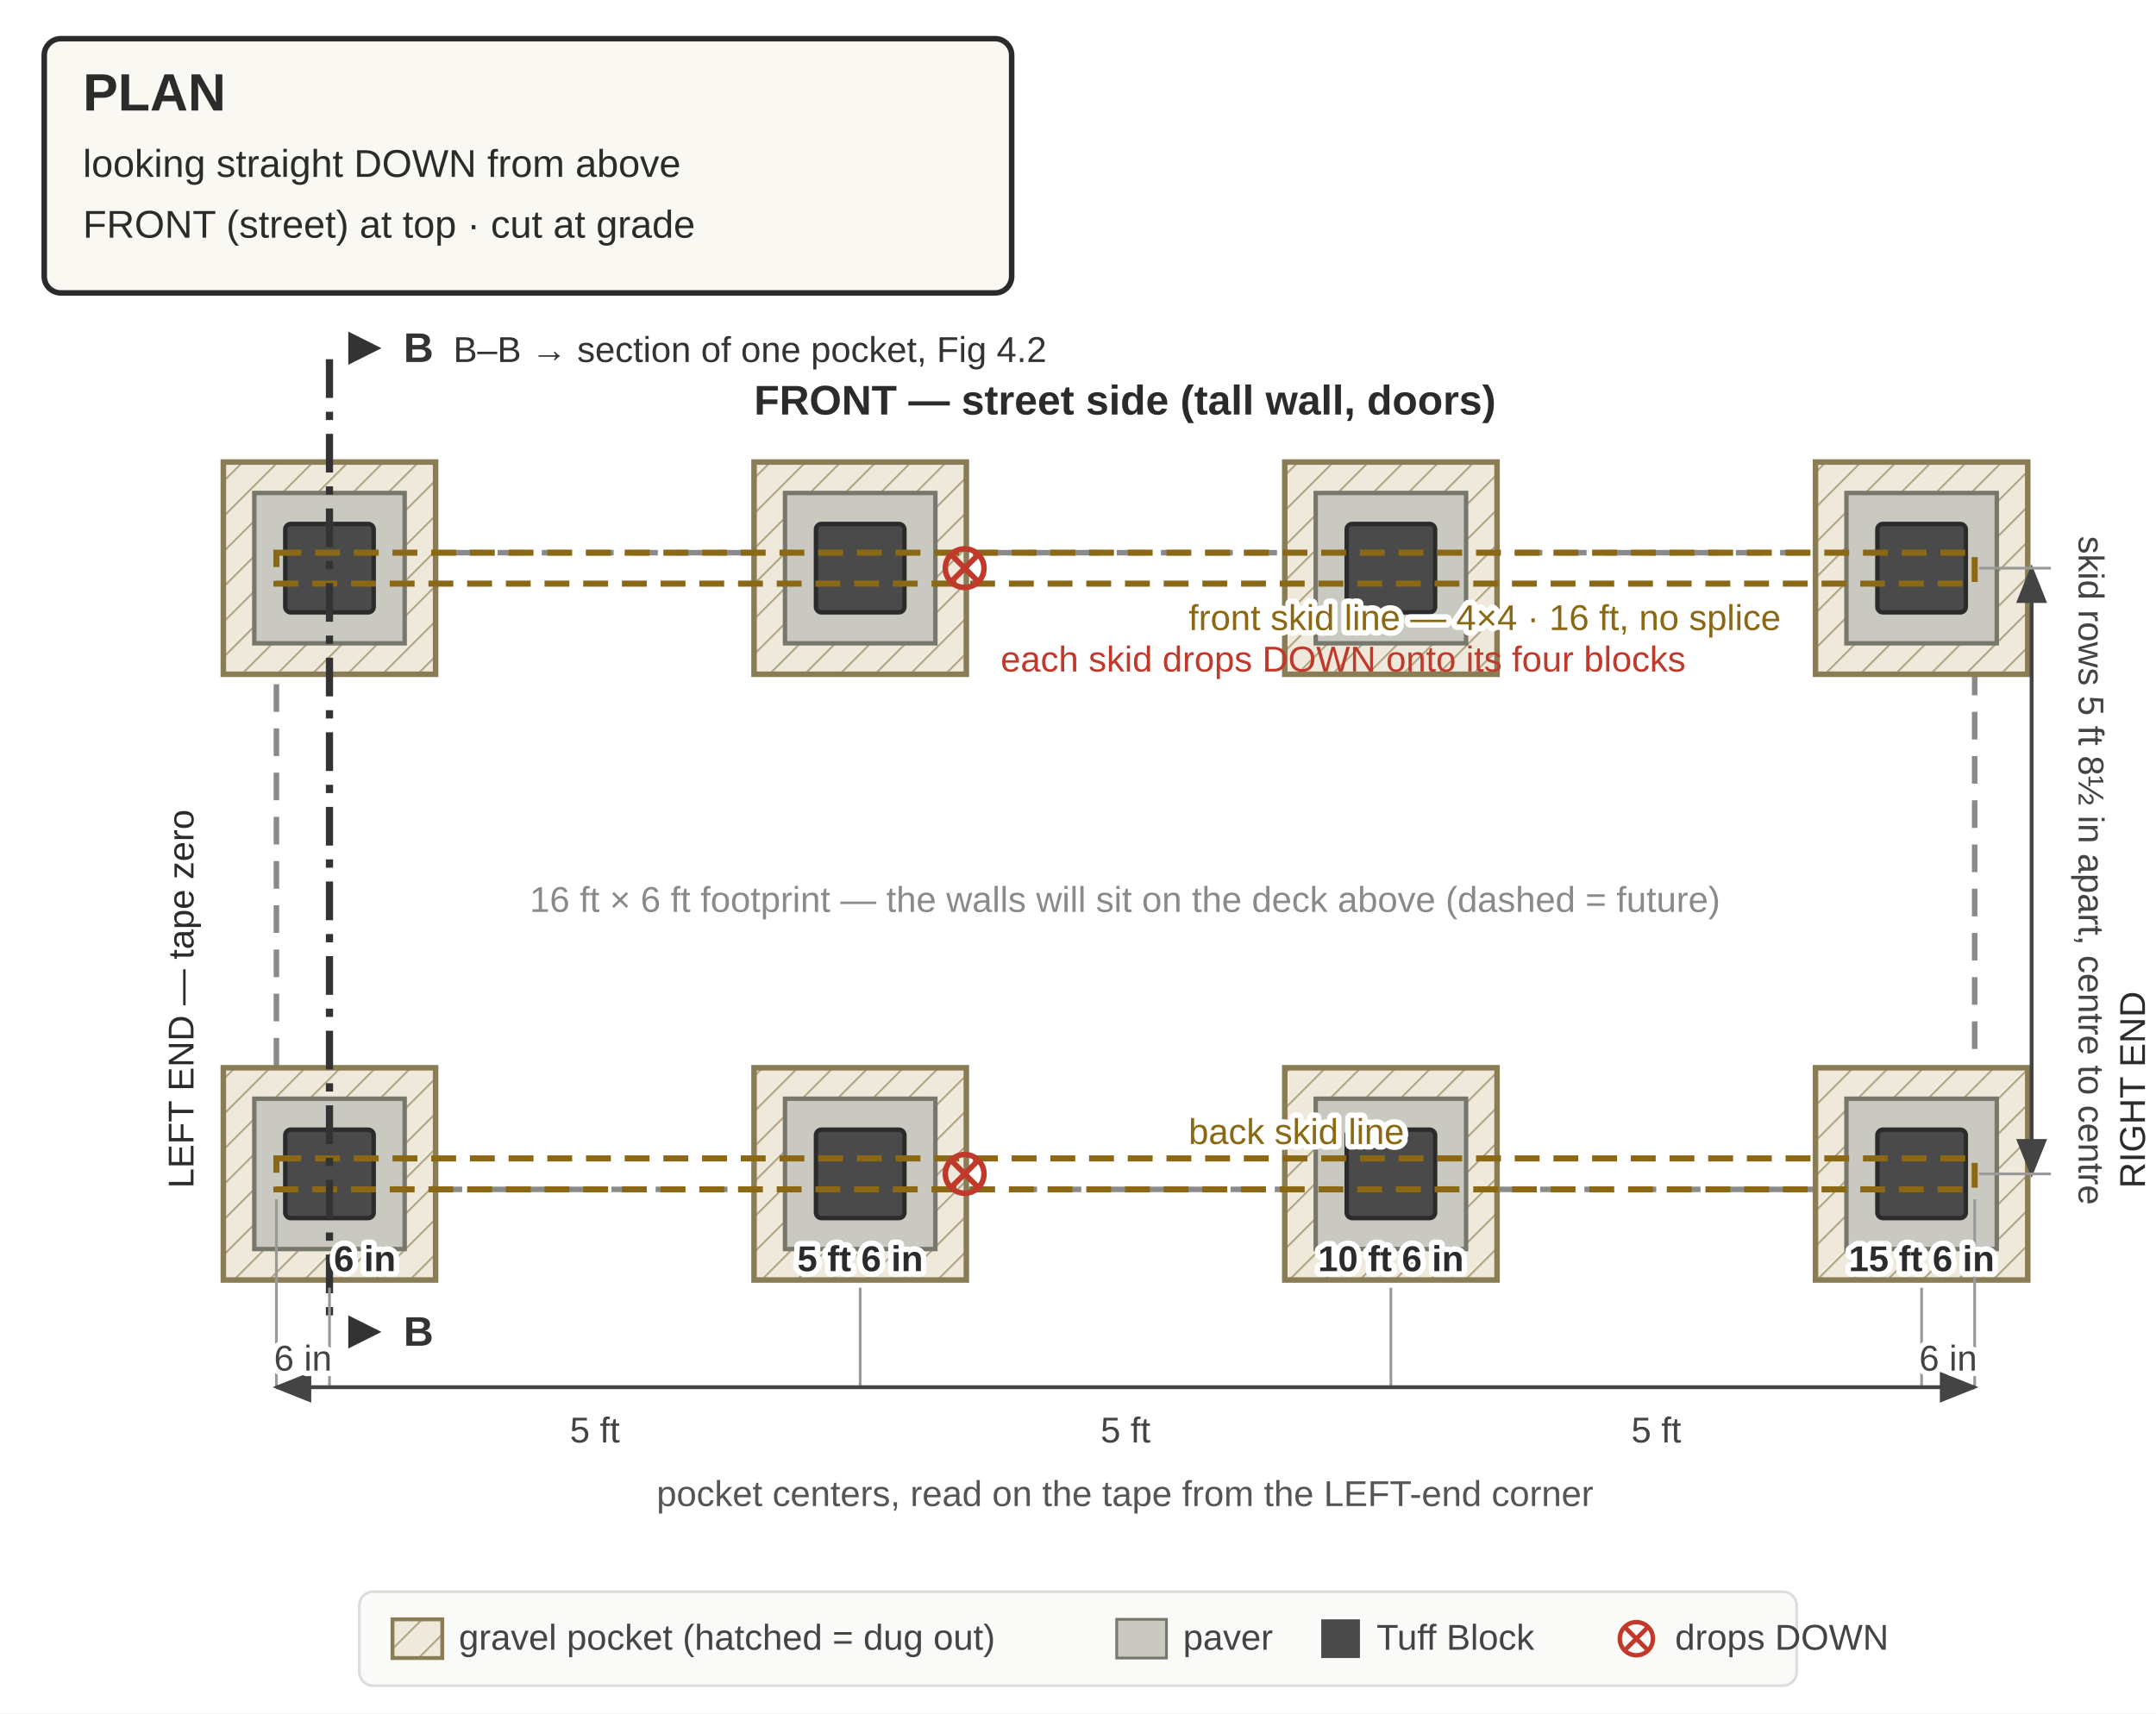
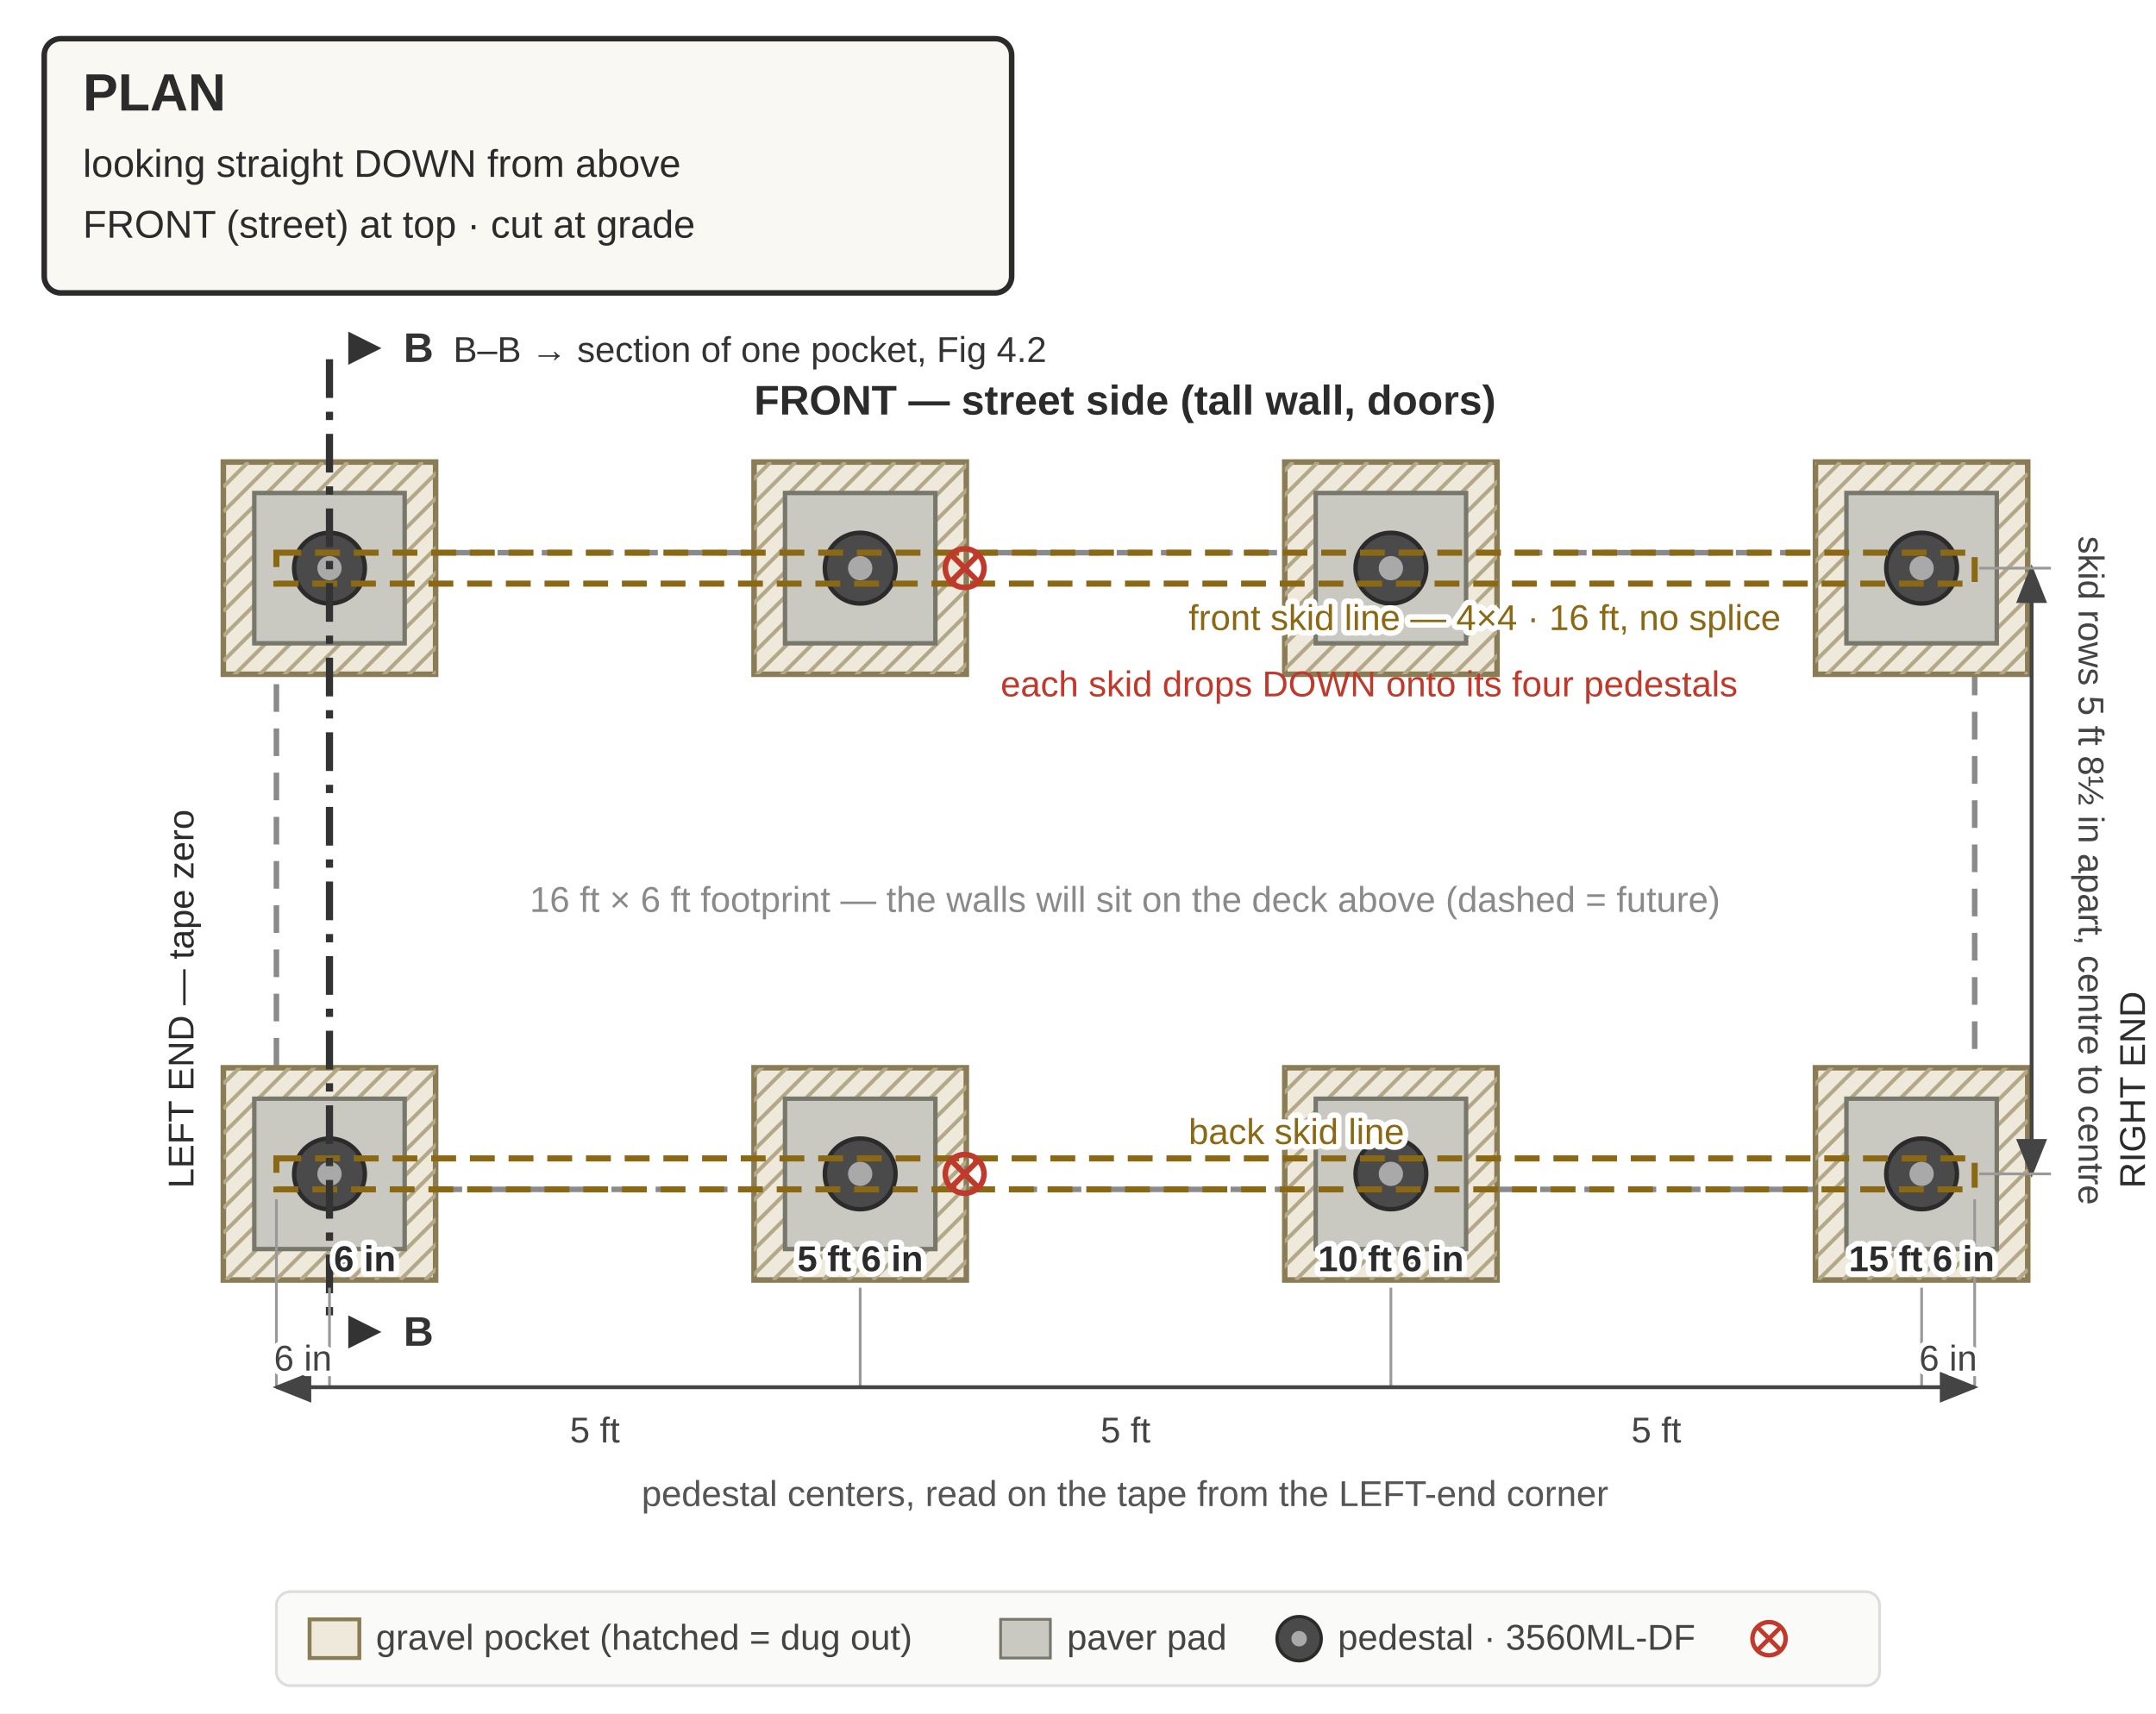
<svg xmlns="http://www.w3.org/2000/svg" viewBox="0 0 780 620" font-family="Arial, Helvetica, sans-serif">
  <rect width="780" height="620" fill="#ffffff" />
  <defs>
    <marker id="dim04a" markerWidth="10" markerHeight="8" refX="9" refY="4" orient="auto">
      <path d="M0,0 L10,4 L0,8 Z" fill="#444" />
    </marker>
    <marker id="dim04as" markerWidth="10" markerHeight="8" refX="1" refY="4" orient="auto">
      <path d="M10,0 L0,4 L10,8 Z" fill="#444" />
    </marker>
-     <pattern id="pit04a" width="9" height="9" patternUnits="userSpaceOnUse" patternTransform="rotate(45)">
-       <rect width="9" height="9" fill="#efe9db" />
-       <line x1="0" y1="0" x2="0" y2="9" stroke="#b3a888" stroke-width="1.4" />
-     </pattern>
  </defs>
  <g>
    <rect x="16" y="14" width="350" height="92" fill="#faf8f2" stroke="#2b2b2b" stroke-width="2" rx="6" />
    <text x="30" y="40" font-size="19" font-weight="bold" fill="#2b2b2b">PLAN</text>
    <text x="30" y="64" font-size="14" fill="#2b2b2b">looking straight DOWN from above</text>
    <text x="30" y="86" font-size="14" fill="#2b2b2b">FRONT (street) at top · cut at grade</text>
  </g>
  <text x="407" y="150" text-anchor="middle" font-size="15" font-weight="bold" fill="#2b2b2b">FRONT — street side (tall wall, doors)</text>
  <rect x="100" y="200" width="614.4" height="230.4" fill="none" stroke="#8a8a8a" stroke-width="2" stroke-dasharray="10,6" />
  <text x="407" y="330" text-anchor="middle" font-size="13" fill="#8a8a8a">16 ft × 6 ft footprint — the walls will sit on the deck above (dashed = future)</text>
-   <g fill="url(#pit04a)" stroke="#8a7c55" stroke-width="2">
+   <clipPath id="pits04a">
+     <rect x="80.8" y="167.2" width="76.8" height="76.8" />
+     <rect x="272.8" y="167.2" width="76.8" height="76.8" />
+     <rect x="464.8" y="167.2" width="76.8" height="76.8" />
+     <rect x="656.8" y="167.2" width="76.8" height="76.8" />
+     <rect x="80.8" y="386.4" width="76.8" height="76.8" />
+     <rect x="272.8" y="386.4" width="76.8" height="76.8" />
+     <rect x="464.8" y="386.4" width="76.8" height="76.8" />
+     <rect x="656.8" y="386.4" width="76.8" height="76.8" />
+     <rect x="112" y="586" width="18" height="14" />
+   </clipPath>
+   <g fill="#efe9db" stroke="#8a7c55" stroke-width="2">
    <rect x="80.8" y="167.2" width="76.8" height="76.8" />
    <rect x="272.8" y="167.2" width="76.8" height="76.8" />
    <rect x="464.8" y="167.2" width="76.8" height="76.8" />
    <rect x="656.8" y="167.2" width="76.8" height="76.8" />
    <rect x="80.8" y="386.4" width="76.8" height="76.8" />
    <rect x="272.8" y="386.4" width="76.8" height="76.8" />
    <rect x="464.8" y="386.4" width="76.8" height="76.8" />
    <rect x="656.8" y="386.4" width="76.8" height="76.8" />
  </g>
+   <path clip-path="url(#pits04a)" fill="none" stroke="#b3a888" stroke-width="1.4" d="M80.8,167.2 L80.8,167.2M80.8,176.2 L89.8,167.2M80.8,185.2 L98.8,167.2M80.8,194.2 L107.8,167.2M80.8,203.2 L116.8,167.2M80.8,212.2 L125.8,167.2M80.8,221.2 L134.8,167.2M80.8,230.2 L143.8,167.2M80.8,239.2 L152.8,167.2M80.8,248.2 L161.8,167.2M80.8,257.2 L170.8,167.2M80.8,266.2 L179.8,167.2M80.8,275.2 L188.8,167.2M80.8,284.2 L197.8,167.2M80.8,293.2 L206.8,167.2M80.8,302.2 L215.8,167.2M80.8,311.2 L224.8,167.2M80.8,320.2 L233.8,167.2M80.8,329.2 L242.8,167.2M80.8,338.2 L251.8,167.2M80.8,347.2 L260.8,167.2M80.8,356.2 L269.8,167.2M80.8,365.2 L278.8,167.2M80.8,374.2 L287.8,167.2M80.8,383.2 L296.8,167.2M80.8,392.2 L305.8,167.2M80.8,401.2 L314.8,167.2M80.8,410.2 L323.8,167.2M80.8,419.2 L332.8,167.2M80.8,428.2 L341.8,167.2M80.8,437.2 L350.8,167.2M80.8,446.2 L359.8,167.2M80.8,455.2 L368.8,167.2M81.8,463.2 L377.8,167.2M90.8,463.2 L386.8,167.2M99.8,463.2 L395.8,167.2M108.8,463.2 L404.8,167.2M117.8,463.2 L413.8,167.2M126.8,463.2 L422.8,167.2M135.8,463.2 L431.8,167.2M144.8,463.2 L440.8,167.2M153.8,463.2 L449.8,167.2M162.8,463.2 L458.8,167.2M171.8,463.2 L467.8,167.2M180.8,463.2 L476.8,167.2M189.8,463.2 L485.8,167.2M198.8,463.2 L494.8,167.2M207.8,463.2 L503.8,167.2M216.8,463.2 L512.8,167.2M225.8,463.2 L521.8,167.2M234.8,463.2 L530.8,167.2M243.8,463.2 L539.8,167.2M252.8,463.2 L548.8,167.2M261.8,463.2 L557.8,167.2M270.8,463.2 L566.8,167.2M279.8,463.2 L575.8,167.2M288.8,463.2 L584.8,167.2M297.8,463.2 L593.8,167.2M306.8,463.2 L602.8,167.2M315.8,463.2 L611.8,167.2M324.8,463.2 L620.8,167.2M333.8,463.2 L629.8,167.2M342.8,463.2 L638.8,167.2M351.8,463.2 L647.8,167.2M360.8,463.2 L656.8,167.2M369.8,463.2 L665.8,167.2M378.8,463.2 L674.8,167.2M387.8,463.2 L683.8,167.2M396.8,463.2 L692.8,167.2M405.8,463.2 L701.8,167.2M414.8,463.2 L710.8,167.2M423.8,463.2 L719.8,167.2M432.8,463.2 L728.8,167.2M441.8,463.2 L733.6,171.4M450.8,463.2 L733.6,180.4M459.8,463.2 L733.6,189.4M468.8,463.2 L733.6,198.4M477.8,463.2 L733.6,207.4M486.8,463.2 L733.6,216.4M495.8,463.2 L733.6,225.4M504.8,463.2 L733.6,234.4M513.8,463.2 L733.6,243.4M522.8,463.2 L733.6,252.4M531.8,463.2 L733.6,261.4M540.8,463.2 L733.6,270.4M549.8,463.2 L733.6,279.4M558.8,463.2 L733.6,288.4M567.8,463.2 L733.6,297.4M576.8,463.2 L733.6,306.4M585.8,463.2 L733.6,315.4M594.8,463.2 L733.6,324.4M603.8,463.2 L733.6,333.4M612.8,463.2 L733.6,342.4M621.8,463.2 L733.6,351.4M630.8,463.2 L733.6,360.4M639.8,463.2 L733.6,369.4M648.8,463.2 L733.6,378.4M657.8,463.2 L733.6,387.4M666.8,463.2 L733.6,396.4M675.8,463.2 L733.6,405.4M684.8,463.2 L733.6,414.4M693.8,463.2 L733.6,423.4M702.8,463.2 L733.6,432.4M711.8,463.2 L733.6,441.4M720.8,463.2 L733.6,450.4M729.8,463.2 L733.6,459.4M112.0,586.0 L112.0,586.0M112.0,591.0 L117.0,586.0M112.0,596.0 L122.0,586.0M113.0,600.0 L127.0,586.0M118.0,600.0 L130.0,588.0M123.0,600.0 L130.0,593.0M128.0,600.0 L130.0,598.0" />
  <g fill="#c9c9c1" stroke="#77776c" stroke-width="1.6">
    <rect x="92" y="178.4" width="54.4" height="54.4" />
    <rect x="284" y="178.4" width="54.4" height="54.4" />
    <rect x="476" y="178.4" width="54.4" height="54.4" />
    <rect x="668" y="178.4" width="54.4" height="54.4" />
    <rect x="92" y="397.6" width="54.4" height="54.4" />
    <rect x="284" y="397.6" width="54.4" height="54.4" />
    <rect x="476" y="397.6" width="54.4" height="54.4" />
    <rect x="668" y="397.6" width="54.4" height="54.4" />
  </g>
-   <g fill="#4a4a4a" stroke="#2b2b2b" stroke-width="1.6">
-     <rect x="103.2" y="189.6" width="32" height="32" rx="2" />
-     <rect x="295.2" y="189.6" width="32" height="32" rx="2" />
-     <rect x="487.2" y="189.6" width="32" height="32" rx="2" />
-     <rect x="679.2" y="189.6" width="32" height="32" rx="2" />
-     <rect x="103.2" y="408.8" width="32" height="32" rx="2" />
-     <rect x="295.2" y="408.8" width="32" height="32" rx="2" />
-     <rect x="487.2" y="408.8" width="32" height="32" rx="2" />
-     <rect x="679.2" y="408.8" width="32" height="32" rx="2" />
+   <g>
+     <g fill="#4a4a4a" stroke="#2b2b2b" stroke-width="1.6">
+       <circle cx="119.2" cy="205.6" r="12.8" />
+       <circle cx="311.2" cy="205.6" r="12.8" />
+       <circle cx="503.2" cy="205.6" r="12.8" />
+       <circle cx="695.2" cy="205.6" r="12.8" />
+       <circle cx="119.2" cy="424.8" r="12.8" />
+       <circle cx="311.2" cy="424.8" r="12.8" />
+       <circle cx="503.2" cy="424.8" r="12.8" />
+       <circle cx="695.2" cy="424.8" r="12.8" />
+     </g>
+     <g fill="#a9a9a9">
+       <circle cx="119.2" cy="205.6" r="4.4" />
+       <circle cx="311.2" cy="205.6" r="4.4" />
+       <circle cx="503.2" cy="205.6" r="4.4" />
+       <circle cx="695.2" cy="205.6" r="4.4" />
+       <circle cx="119.2" cy="424.8" r="4.4" />
+       <circle cx="311.2" cy="424.8" r="4.4" />
+       <circle cx="503.2" cy="424.8" r="4.4" />
+       <circle cx="695.2" cy="424.8" r="4.4" />
+     </g>
  </g>
  <g fill="none" stroke="#8B6914" stroke-width="2.2" stroke-dasharray="9,5">
    <rect x="100" y="200" width="614.4" height="11.2" />
    <rect x="100" y="419.2" width="614.4" height="11.2" />
  </g>
  <g font-size="13" fill="#8B6914">
    <g fill="#ffffff" stroke="#ffffff" stroke-width="4" stroke-linejoin="round">
      <text x="430" y="228">front skid line — 4×4 · 16 ft, no splice</text>
      <text x="430" y="414">back skid line</text>
    </g>
    <text x="430" y="228">front skid line — 4×4 · 16 ft, no splice</text>
    <text x="430" y="414">back skid line</text>
  </g>
  <g stroke="#c0392b" stroke-width="2" fill="none">
    <circle cx="349" cy="205.6" r="7" />
    <line x1="344" y1="200.6" x2="354" y2="210.6" />
    <line x1="354" y1="200.6" x2="344" y2="210.6" />
    <circle cx="349" cy="424.8" r="7" />
    <line x1="344" y1="419.8" x2="354" y2="429.8" />
    <line x1="354" y1="419.8" x2="344" y2="429.8" />
  </g>
-   <text x="362" y="243" font-size="13" fill="#c0392b">each skid drops DOWN onto its four blocks</text>
+   <text x="362" y="252" font-size="13" fill="#c0392b">each skid drops DOWN onto its four pedestals</text>
  <line x1="119.2" y1="130" x2="119.2" y2="478" stroke="#333" stroke-width="2.6" stroke-dasharray="14,5,3,5" />
  <path d="M138,126 L126,120 L126,132 Z" fill="#333" />
  <path d="M138,482 L126,476 L126,488 Z" fill="#333" />
  <text x="146" y="131" font-size="15" font-weight="bold" fill="#333">B</text>
  <text x="146" y="487" font-size="15" font-weight="bold" fill="#333">B</text>
  <text x="164" y="131" font-size="13" fill="#333">B–B → section of one pocket, Fig 4.2</text>
  <g stroke="#999" stroke-width="1">
    <line x1="100" y1="434" x2="100" y2="502" />
    <line x1="119.2" y1="466" x2="119.2" y2="502" />
    <line x1="311.2" y1="466" x2="311.2" y2="502" />
    <line x1="503.2" y1="466" x2="503.2" y2="502" />
    <line x1="695.2" y1="466" x2="695.2" y2="502" />
    <line x1="714.4" y1="434" x2="714.4" y2="502" />
  </g>
  <line x1="100" y1="502" x2="714.4" y2="502" stroke="#444" stroke-width="1.4" marker-start="url(#dim04as)" marker-end="url(#dim04a)" />
  <g font-size="13" text-anchor="middle">
    <g fill="#ffffff" stroke="#ffffff" stroke-width="4" stroke-linejoin="round">
      <text x="109.6" y="496">6 in</text>
      <text x="215.2" y="522">5 ft</text>
      <text x="407.2" y="522">5 ft</text>
      <text x="599.2" y="522">5 ft</text>
      <text x="704.8" y="496">6 in</text>
    </g>
    <g fill="#444">
      <text x="109.6" y="496">6 in</text>
      <text x="215.2" y="522">5 ft</text>
      <text x="407.2" y="522">5 ft</text>
      <text x="599.2" y="522">5 ft</text>
      <text x="704.8" y="496">6 in</text>
    </g>
    <g fill="#ffffff" stroke="#ffffff" stroke-width="4" stroke-linejoin="round" font-weight="bold">
      <text x="132" y="460">6 in</text>
      <text x="311.2" y="460">5 ft 6 in</text>
      <text x="503.2" y="460">10 ft 6 in</text>
      <text x="695.2" y="460">15 ft 6 in</text>
    </g>
    <g fill="#2b2b2b" font-weight="bold">
      <text x="132" y="460">6 in</text>
      <text x="311.2" y="460">5 ft 6 in</text>
      <text x="503.2" y="460">10 ft 6 in</text>
      <text x="695.2" y="460">15 ft 6 in</text>
    </g>
  </g>
-   <text x="407" y="545" text-anchor="middle" font-size="13" fill="#555">pocket centers, read on the tape from the LEFT-end corner</text>
+   <text x="407" y="545" text-anchor="middle" font-size="13" fill="#555">pedestal centers, read on the tape from the LEFT-end corner</text>
  <line x1="735" y1="205.6" x2="735" y2="424.8" stroke="#444" stroke-width="1.4" marker-start="url(#dim04as)" marker-end="url(#dim04a)" />
  <line x1="716" y1="205.6" x2="742" y2="205.6" stroke="#999" stroke-width="1" />
  <line x1="716" y1="424.8" x2="742" y2="424.8" stroke="#999" stroke-width="1" />
  <text x="752" y="315" font-size="13" fill="#444" transform="rotate(90,752,315)" text-anchor="middle">skid rows 5 ft 8½ in apart, centre to centre</text>
  <text x="70" y="430" font-size="13" fill="#2b2b2b" transform="rotate(-90,70,430)">LEFT END — tape zero</text>
  <text x="776" y="430" font-size="13" fill="#2b2b2b" transform="rotate(-90,776,430)">RIGHT END</text>
  <g font-size="13" fill="#444">
-     <rect x="130" y="576" width="520" height="34" fill="#fafaf8" stroke="#ddd" rx="5" />
-     <rect x="142" y="586" width="18" height="14" fill="url(#pit04a)" stroke="#8a7c55" stroke-width="1.4" />
-     <text x="166" y="597">gravel pocket (hatched = dug out)</text>
-     <rect x="404" y="586" width="18" height="14" fill="#c9c9c1" stroke="#77776c" />
-     <text x="428" y="597">paver</text>
-     <rect x="478" y="586" width="14" height="14" fill="#4a4a4a" />
-     <text x="498" y="597">Tuff Block</text>
-     <circle cx="592" cy="593" r="6" fill="none" stroke="#c0392b" stroke-width="1.6" />
-     <line x1="587.8" y1="588.8" x2="596.2" y2="597.2" stroke="#c0392b" stroke-width="1.6" />
-     <line x1="596.2" y1="588.8" x2="587.8" y2="597.2" stroke="#c0392b" stroke-width="1.6" />
-     <text x="606" y="597">drops DOWN</text>
+     <rect x="100" y="576" width="580" height="34" fill="#fafaf8" stroke="#ddd" rx="5" />
+     <rect x="112" y="586" width="18" height="14" fill="#efe9db" stroke="#8a7c55" stroke-width="1.4" />
+     <text x="136" y="597">gravel pocket (hatched = dug out)</text>
+     <rect x="362" y="586" width="18" height="14" fill="#c9c9c1" stroke="#77776c" />
+     <text x="386" y="597">paver pad</text>
+     <circle cx="470" cy="593" r="8" fill="#4a4a4a" stroke="#2b2b2b" stroke-width="1.2" />
+     <circle cx="470" cy="593" r="2.8" fill="#a9a9a9" />
+     <text x="484" y="597">pedestal · 3560ML-DF</text>
+     <circle cx="640" cy="593" r="6" fill="none" stroke="#c0392b" stroke-width="1.6" />
+     <line x1="635.8" y1="588.8" x2="644.2" y2="597.2" stroke="#c0392b" stroke-width="1.6" />
+     <line x1="644.2" y1="588.8" x2="635.8" y2="597.2" stroke="#c0392b" stroke-width="1.6" />
  </g>
</svg>
